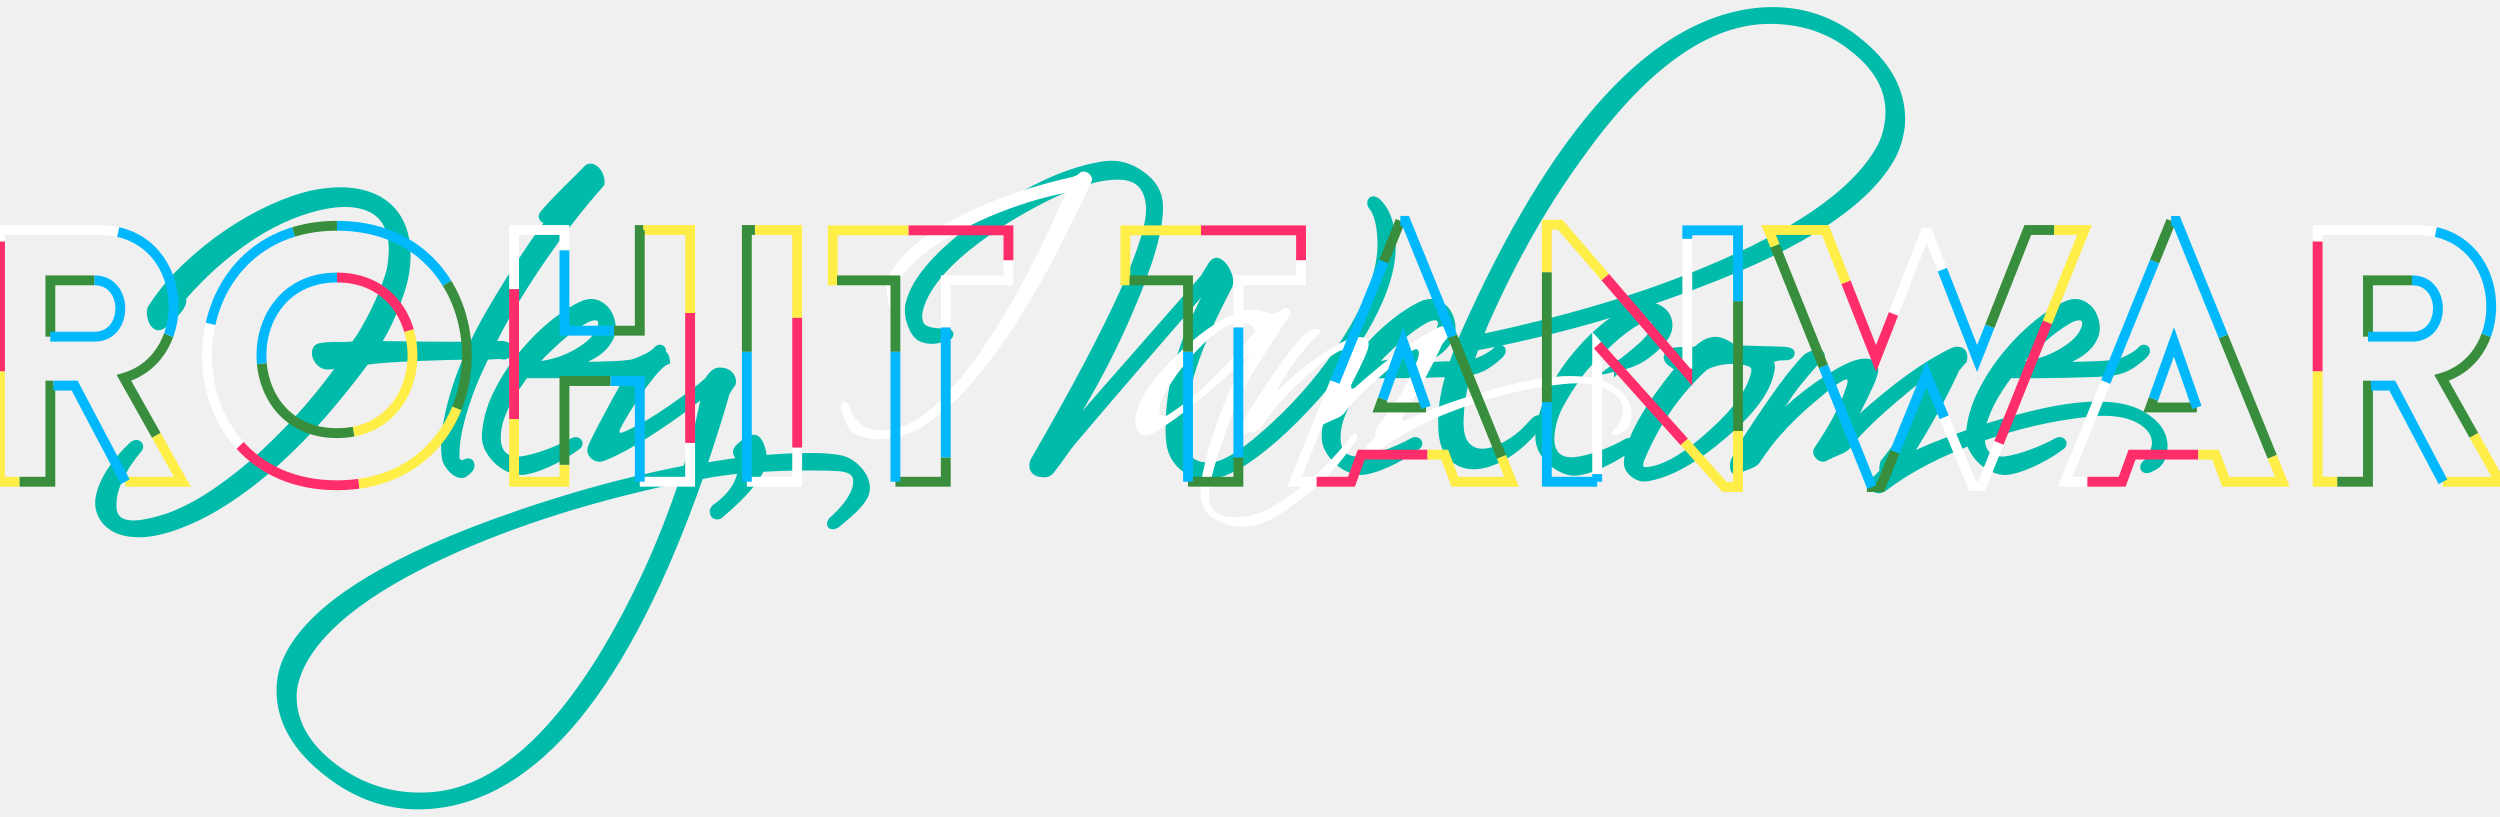
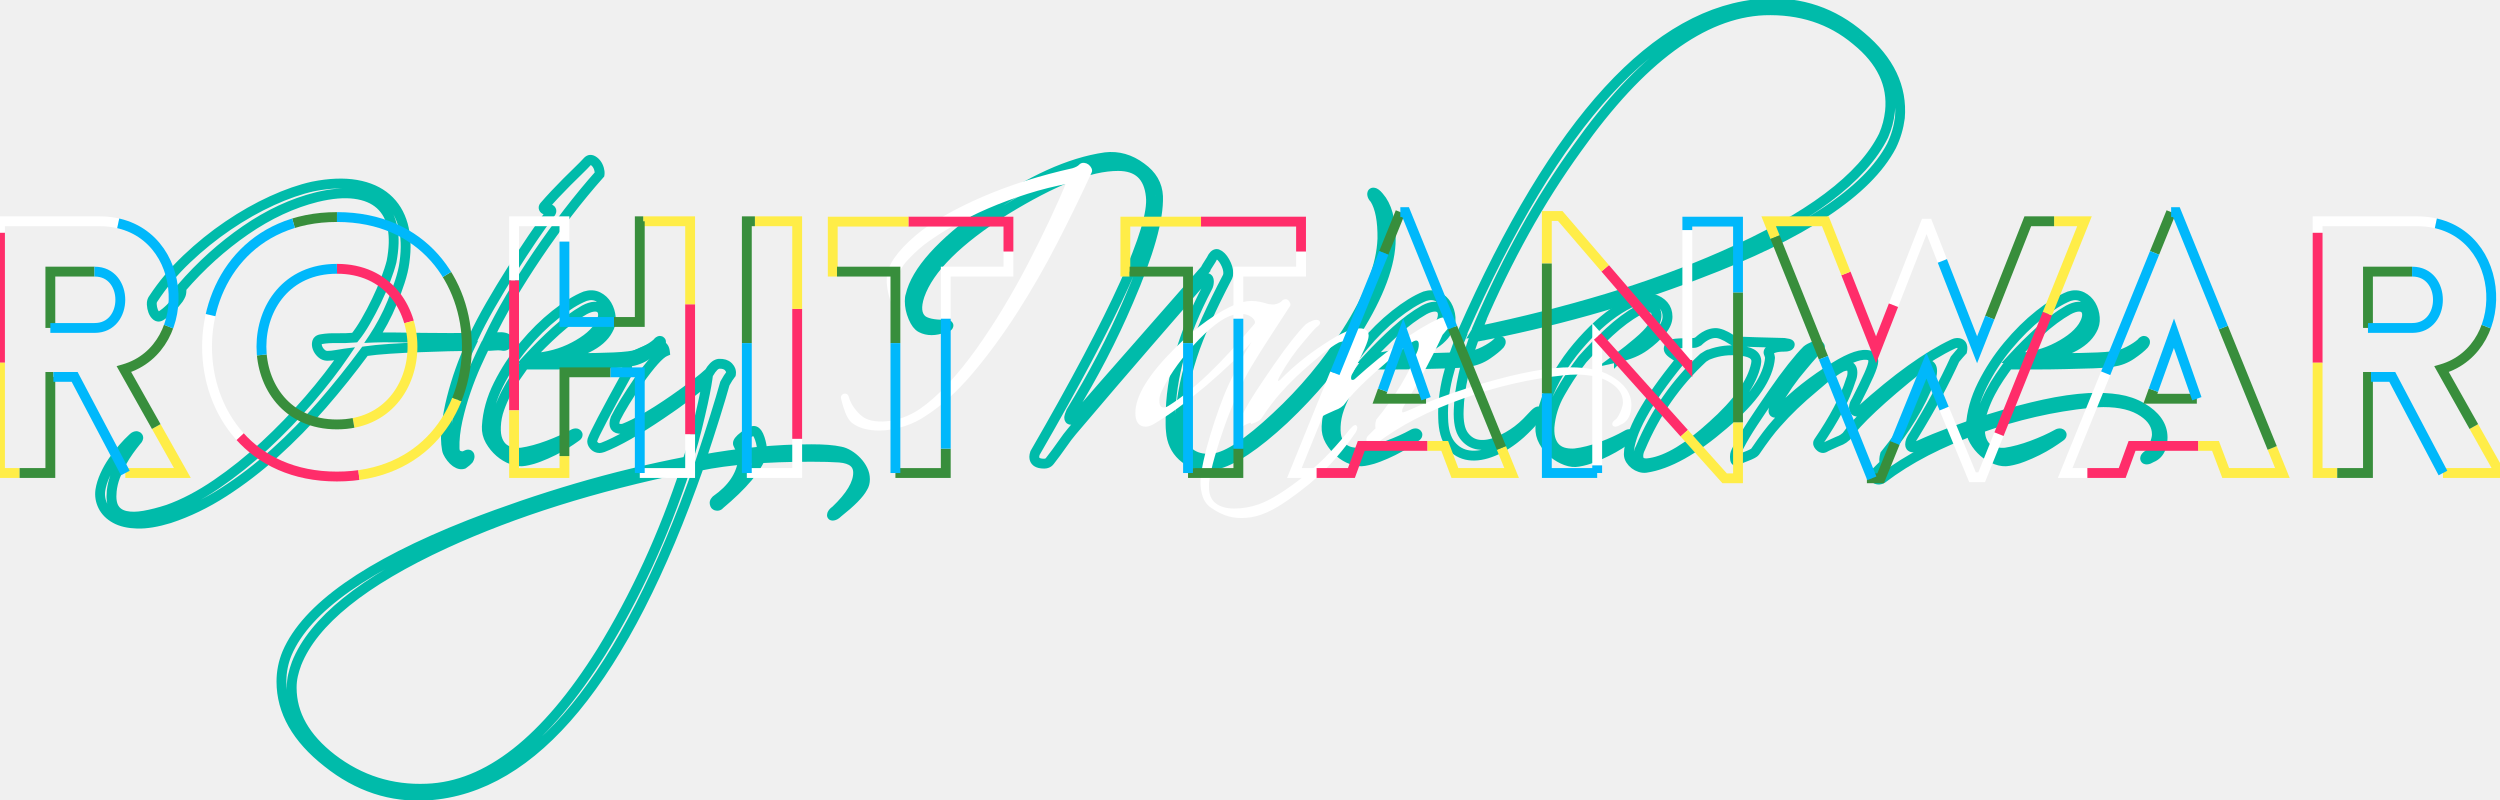
- <svg xmlns="http://www.w3.org/2000/svg" version="1.1" id="Layer_1" x="0px" y="0px" width="562.198px" height="183.607px" viewBox="16.729 179.366 762.198 243.607" enable-background="new 16.729 179.366 762.198 243.607" xml:space="preserve">
+ <svg xmlns="http://www.w3.org/2000/svg" version="1.1" id="Layer_1" x="0px" y="0px" width="100%" height="100%" viewBox="16.729 179.366 762.198 243.607" enable-background="new 16.729 179.366 762.198 243.607" xml:space="preserve">
  <style type="text/css">
     
    .logo {
    	z-index : 2;
        fill: none;
        stroke: #123cbf;
        stroke-dasharray : 1000;
        stroke-dashoffset : 1000;
    }
	.iamc
	{
		z-index : 3;
	    fill: #ffffff;
	    stroke: #ffffff;
	    stroke-dasharray : 500 2000;
	    stroke-dashoffset : 0;
	}
	  .welcome {
    	z-index : 5;
-     	fill: #00BBAA;
+     	fill: none;
        stroke: #00BBAA ;
        stroke-width: 3;
        stroke-miterlimit: 10;
        stroke-dasharray : 2000;
        stroke-dashoffset : 0;
    }
    section { margin:0; }
    #outline path
    {
    stroke : #010101;
    }
    #main path
    {
    stroke : #ffffff;
    }
.text-copy {
  fill: none;
  stroke: white;
  stroke-dasharray: 7% 28%;
  stroke-width: 3px;
  -webkit-animation: stroke-offset 7s 1.5s linear;
   animation: stroke-offset 7s 1.5s linear;
}
.text-copy:nth-child(1) {
  stroke: #ffffff;
  stroke-dashoffset: 7%;
}
.text-copy:nth-child(2) {
  stroke: #FF2D6A;
  stroke-dashoffset: 14%;
}
.text-copy:nth-child(3) {
  stroke: #FFED48;
  stroke-dashoffset: 21%;
}
.text-copy:nth-child(4) {
  stroke: #388E3C;
  stroke-dashoffset: 28%;
}
.text-copy:nth-child(5) {
  stroke: #00B8FB;
  stroke-dashoffset: 35%;
}

@-webkit-keyframes stroke-offset {
  50% {
    stroke-dashoffset: 35%;
    stroke-dasharray: 0 87.5%;
  }
}

@keyframes stroke-offset {
  25% {
    stroke-dashoffset: 35%;
    stroke-dasharray: 0 87.5%;
  }
}
  
    
    </style>
  <g id="wlcm">
    <path class="welcome" stroke="#000000" stroke-width="2" stroke-miterlimit="10" d="M189.921,244.157c-3.241,4.207-6.348,8.508-9.318,12.906   c-2.971,4.398-5.729,8.759-8.276,13.079c-2.546,4.323-4.708,8.374-6.481,12.154c0.848,0,1.696-0.038,2.546-0.116   c0.848-0.076,1.581-0.038,2.199,0.116c0.539,0.155,0.886,0.387,1.042,0.694c0.154,0.309,0.174,0.599,0.058,0.868   c-0.116,0.271-0.348,0.521-0.695,0.752c-0.347,0.231-0.792,0.271-1.331,0.116c-0.694-0.076-1.447-0.076-2.257,0   c-0.811,0.078-1.756,0.116-2.836,0.116c-0.694,1.389-1.583,3.281-2.662,5.671c-1.082,2.393-2.124,5.035-3.125,7.929   c-1.003,2.894-1.852,5.885-2.546,8.971c-0.694,3.087-1.003,5.979-0.926,8.681c0,1.082,0.423,1.794,1.273,2.143   c0.849,0.347,1.581,0.329,2.199-0.059c0.539-0.308,0.886-0.308,1.042,0c0.154,0.31,0.076,0.733-0.231,1.272   c-0.31,0.388-0.85,0.849-1.621,1.39c-0.463,0.153-0.966,0.115-1.505-0.116c-0.541-0.23-1.042-0.577-1.504-1.042   c-0.463-0.463-0.888-1.002-1.273-1.619c-0.387-0.616-0.619-1.157-0.694-1.62c-0.387-2.084-0.425-4.494-0.116-7.234   c0.308-2.738,0.828-5.556,1.563-8.45c0.732-2.894,1.601-5.748,2.604-8.565c1.002-2.816,2.005-5.266,3.009-7.35   c-1.698,0-3.936,0.04-6.713,0.116c-2.778,0.078-5.691,0.173-8.739,0.289c-3.049,0.116-6.059,0.271-9.028,0.463   c-2.972,0.193-5.498,0.445-7.582,0.752c-4.091,5.556-8.432,10.978-13.021,16.263c-4.592,5.287-9.396,10.186-14.411,14.7   c-5.017,4.516-10.226,8.508-15.626,11.98c-5.402,3.472-10.92,6.134-16.552,7.985c-3.782,1.157-7.042,1.696-9.781,1.62   c-2.74-0.077-4.977-0.599-6.713-1.563c-1.736-0.966-2.991-2.219-3.762-3.762c-0.772-1.546-1.042-3.165-0.81-4.861   c0.231-1.467,0.694-2.972,1.389-4.516c0.695-1.544,1.523-3.009,2.489-4.397c0.964-1.389,1.968-2.68,3.009-3.877   c1.042-1.195,2.026-2.218,2.952-3.067c0.617-0.617,1.118-0.79,1.505-0.521c0.385,0.271,0.27,0.714-0.347,1.331   c-0.695,0.85-1.447,1.834-2.257,2.951c-0.81,1.118-1.583,2.354-2.315,3.703c-0.734,1.35-1.371,2.759-1.91,4.226   c-0.541,1.465-0.888,2.932-1.042,4.397c-0.231,2.314,0.018,4.069,0.752,5.268c0.732,1.195,1.89,1.968,3.473,2.313   c1.581,0.349,3.472,0.328,5.671-0.058c2.199-0.387,4.61-1.004,7.234-1.852c4.784-1.698,9.723-4.283,14.815-7.756   c5.093-3.473,10.012-7.407,14.758-11.807s9.22-9.028,13.427-13.89c4.205-4.861,7.851-9.567,10.938-14.121   c-0.618,0.078-1.447,0.213-2.488,0.405c-1.042,0.194-1.988,0.29-2.836,0.29c-0.694,0-1.313-0.25-1.852-0.752   c-0.541-0.501-0.926-1.06-1.157-1.678c-0.231-0.617-0.271-1.195-0.116-1.736c0.153-0.539,0.617-0.848,1.389-0.926   c1.312-0.231,2.854-0.328,4.63-0.29c1.774,0.04,3.588-0.018,5.44-0.173c1.08-1.312,2.199-2.97,3.356-4.978   c1.158-2.005,2.257-4.089,3.299-6.25c1.042-2.16,1.968-4.301,2.778-6.424c0.811-2.121,1.407-3.953,1.794-5.498   c0.77-4.011,0.868-7.483,0.289-10.417c-0.579-2.932-1.834-5.267-3.762-7.003c-1.93-1.736-4.514-2.816-7.755-3.241   c-3.241-0.423-7.101-0.096-11.575,0.984c-7.408,1.852-14.662,5.229-21.761,10.128c-7.101,4.901-13.582,10.746-19.445,17.536   c0,1.004-0.078,1.698-0.232,2.083c-0.155,0.387-0.387,0.81-0.694,1.273c-0.619,0.85-1.429,1.776-2.431,2.778   c-1.004,1.003-2.007,1.814-3.009,2.431c-0.463,0.309-0.908,0.289-1.331-0.058c-0.425-0.347-0.752-0.828-0.984-1.447   c-0.231-0.617-0.367-1.292-0.405-2.025c-0.04-0.732,0.134-1.331,0.521-1.794c2.778-4.243,6.153-8.256,10.128-12.038   c3.973-3.78,8.178-7.176,12.616-10.186c4.437-3.01,8.893-5.536,13.369-7.582c4.474-2.044,8.641-3.491,12.5-4.341   c5.015-1.002,9.414-1.175,13.195-0.521c3.78,0.656,6.867,2.025,9.26,4.109c2.391,2.083,4.051,4.786,4.977,8.103   c0.926,3.318,1.08,7.138,0.463,11.459c-0.231,1.776-0.694,3.724-1.389,5.845c-0.695,2.123-1.467,4.225-2.315,6.308   c-0.85,2.083-1.776,4.051-2.778,5.903c-1.003,1.852-1.967,3.473-2.894,4.862c1.696-0.076,3.877-0.096,6.54-0.058   c2.662,0.04,5.458,0.078,8.392,0.116c2.932,0.04,5.787,0.058,8.565,0.058c2.778,0,5.093-0.038,6.945-0.116   c1.389-3.01,3.105-6.289,5.151-9.839c2.044-3.548,4.167-7.061,6.366-10.533c2.199-3.473,4.34-6.751,6.424-9.839   c2.083-3.085,3.896-5.632,5.44-7.639c0.385-0.463,0.463-0.828,0.231-1.1c-0.231-0.27-0.657-0.29-1.273-0.058   c-0.387,0.078-0.676-0.019-0.868-0.29c-0.193-0.27-0.135-0.559,0.174-0.868c0.926-1.08,1.986-2.257,3.183-3.53   c1.195-1.273,2.411-2.526,3.646-3.762c1.233-1.233,2.411-2.391,3.53-3.473c1.118-1.08,2.063-2.043,2.836-2.894   c0.385-0.385,0.81-0.481,1.273-0.29c0.463,0.194,0.886,0.521,1.273,0.984c0.385,0.463,0.674,1.024,0.868,1.679   c0.191,0.656,0.25,1.215,0.173,1.678C196.363,236.075,193.162,239.952,189.921,244.157z" />
    <path class="welcome" stroke="#000000" stroke-width="2" stroke-miterlimit="10" d="M214.17,287.446c-1.736,1.197-3.686,1.95-5.845,2.257   c-1.313,0.231-3.261,0.387-5.845,0.463c-2.586,0.078-5.422,0.156-8.507,0.231c-3.087,0.078-6.174,0.116-9.26,0.116   c-3.087,0-5.788,0-8.103,0c-0.85,1.158-1.756,2.451-2.72,3.877c-0.966,1.429-1.872,2.952-2.72,4.572   c-0.85,1.621-1.583,3.299-2.199,5.035c-0.619,1.736-0.966,3.53-1.042,5.383c-0.078,1.698,0.096,3.087,0.521,4.167   c0.423,1.081,1.002,1.909,1.736,2.488c0.732,0.579,1.581,0.966,2.546,1.157c0.964,0.192,1.948,0.252,2.952,0.174   c2.546-0.386,5.267-1.118,8.16-2.199c2.894-1.08,5.382-2.199,7.466-3.356c0.617-0.386,1.08-0.442,1.389-0.174   c0.308,0.271,0.154,0.6-0.463,0.983c-0.85,0.619-1.852,1.294-3.009,2.026c-1.158,0.732-2.431,1.445-3.82,2.141   c-1.389,0.694-2.835,1.331-4.34,1.91s-2.952,0.982-4.34,1.215c-1.158,0.231-2.431,0.098-3.82-0.404   c-1.389-0.501-2.662-1.254-3.82-2.258c-1.157-1.002-2.123-2.179-2.894-3.53c-0.772-1.349-1.12-2.796-1.042-4.34   c0.232-4.243,1.407-8.488,3.53-12.732c2.122-4.243,4.706-8.198,7.755-11.864c3.047-3.664,6.25-6.829,9.607-9.491   s6.384-4.532,9.086-5.614c1.465-0.463,2.778-0.405,3.935,0.174c1.158,0.579,2.063,1.429,2.72,2.546   c0.655,1.119,1.042,2.373,1.157,3.762c0.116,1.389-0.173,2.662-0.868,3.82c-1.158,2.161-3.241,3.975-6.25,5.44   c-3.009,1.467-6.444,2.508-10.302,3.125c2.083,0,4.205,0,6.366,0c2.237,0,4.359-0.018,6.366-0.058   c2.006-0.038,3.877-0.096,5.614-0.174c1.736-0.076,3.221-0.191,4.456-0.347c1.621-0.154,3.259-0.655,4.919-1.505   c1.658-0.848,2.952-1.696,3.877-2.546c0.385-0.539,0.712-0.732,0.984-0.579c0.27,0.156,0.211,0.503-0.174,1.042   C217.16,285.229,215.907,286.251,214.17,287.446z M200.57,275.698c0.076-0.926-0.116-1.639-0.579-2.142   c-0.463-0.501-1.14-0.732-2.026-0.694c-0.888,0.04-1.91,0.367-3.067,0.984c-2.855,1.621-5.749,3.762-8.681,6.424   c-2.934,2.662-5.711,5.422-8.334,8.276c2.006,0,4.089-0.231,6.25-0.694c2.159-0.463,4.205-1.138,6.134-2.025   c1.928-0.886,3.684-1.91,5.267-3.067c1.581-1.158,2.836-2.431,3.762-3.82C200.067,277.706,200.493,276.624,200.57,275.698z" />
    <path class="welcome" stroke="#000000" stroke-width="2" stroke-miterlimit="10" d="M230.203,305.908c0.617-2.623,1.1-4.822,1.447-6.598   c0.347-1.774,0.597-3.201,0.752-4.283c-3.782,3.319-8.489,6.869-14.121,10.649c-7.408,5.018-13.311,8.373-17.709,10.07   c-0.463,0.155-0.81,0.23-1.042,0.23c-0.695,0-1.273-0.27-1.736-0.811c-0.463-0.539-0.619-1.08-0.463-1.62   c0.463-1.543,3.973-8.256,10.533-20.141c0.154-0.307,0.174-0.964,0.058-1.967c-0.116-1.002-0.058-1.736,0.174-2.199   c0.307-0.539,1.774-1.389,4.398-2.547c2.778-1.233,4.475-1.89,5.093-1.967c1.08-0.076,1.696,0.541,1.852,1.852   c-1.62,0.695-4.322,3.704-8.102,9.028c-3.165,4.63-5.48,8.412-6.945,11.343c-0.231,0.619-0.347,1.12-0.347,1.504   c0,0.771,0.307,1.272,0.926,1.505c0.771,0.23,1.465,0.23,2.083,0c1.774-0.694,3.916-1.754,6.424-3.183   c2.507-1.427,5.382-3.259,8.624-5.499c2.546-1.774,4.726-3.357,6.54-4.746c1.812-1.389,3.259-2.584,4.34-3.588   c0.385-0.694,0.829-1.291,1.331-1.794c0.501-0.501,1.022-0.791,1.563-0.868c1.311-0.076,2.295,0.231,2.951,0.926   c0.655,0.695,0.906,1.429,0.752,2.199c-0.309,0.387-0.599,0.792-0.868,1.215c-0.271,0.425-0.599,0.984-0.984,1.679   c-1.544,5.556-3.975,13.312-7.292,23.265c11.729-2.158,22.956-3.24,33.683-3.24c3.78,0,6.713,0.23,8.797,0.693   c0.848,0.156,1.716,0.503,2.604,1.042c0.886,0.541,1.697,1.197,2.431,1.969c0.733,0.771,1.332,1.619,1.794,2.547   c0.463,0.926,0.694,1.89,0.694,2.894c0,1.002-0.231,1.853-0.694,2.546c-1.004,1.928-3.512,4.476-7.524,7.641   c-0.618,0.615-1.157,0.926-1.62,0.926c-0.156,0-0.231-0.04-0.231-0.115c0-0.464,0.385-0.966,1.157-1.505   c4.552-4.322,6.829-8.144,6.829-11.459c0-2.778-1.892-4.321-5.671-4.63c-1.082-0.076-2.335-0.134-3.762-0.174   c-1.429-0.038-3.029-0.059-4.804-0.059c-13.967,0-25.389,0.926-34.261,2.777c-22.764,64.895-50.35,98.386-82.759,100.469   c-11.112,0.694-21.297-2.662-30.557-10.069c-9.336-7.331-14.006-15.551-14.006-24.653c0-3.01,0.579-5.903,1.736-8.683   c5.943-13.813,24.462-26.854,55.559-39.122c10.727-4.167,21.587-7.87,32.583-11.111c10.996-3.24,22.281-5.98,33.856-8.218   C227.501,316.635,228.814,311.927,230.203,305.908z M106.064,385.253c-0.269,1.195-0.405,2.449-0.405,3.762   c0,8.104,4.091,15.316,12.269,21.646c8.565,6.558,18.212,9.606,28.937,9.145c18.52-0.693,36.269-14.624,53.244-41.785   c5.169-8.41,9.896-17.266,14.179-26.563c4.283-9.3,8.12-19.118,11.517-29.458c-27.779,5.71-52.202,13.387-73.268,23.033   c-25.155,11.575-40.28,23.767-45.373,36.576C106.701,382.84,106.335,384.056,106.064,385.253z" />
    <path class="welcome" stroke="#000000" stroke-width="2" stroke-miterlimit="10" d="M235.411,333.571c-0.541,0-0.811-0.31-0.811-0.927   c0-0.23,0.154-0.503,0.463-0.81c4.861-3.396,7.6-7.448,8.218-12.154c0.076-0.615-0.02-1.311-0.289-2.083   c-0.271-0.771-0.677-1.695-1.215-2.777c-0.31-0.539,0.307-1.39,1.852-2.546c1.543-1.157,2.584-1.658,3.125-1.506   c0.617,0.155,1.157,0.927,1.62,2.314c0.463,1.39,0.695,2.702,0.695,3.936c0,0.464-0.04,0.772-0.116,0.928   c-1.389,4.166-5.672,9.26-12.848,15.277C235.95,333.456,235.718,333.571,235.411,333.571z" />
    <path class="welcome" stroke="#000000" stroke-width="2" stroke-miterlimit="10" d="M335.068,320.724c-2.008,0-3.01-0.693-3.01-2.083   c0-0.308,0.076-0.693,0.231-1.157c24.615-42.595,36.383-68.676,35.303-78.246c-0.619-6.173-3.936-9.26-9.954-9.26   c-4.398,0-9.434,1.139-15.105,3.415c-5.671,2.277-12.095,5.614-19.271,10.012c-14.584,9.184-23.305,17.865-26.159,26.043   c-1.157,3.472-0.926,5.943,0.694,7.408c1.233,1.004,3.511,1.505,6.829,1.505c0.849,0,1.273,0.078,1.273,0.231   c0,0.309-0.463,0.541-1.389,0.694c-2.702,1.004-5.017,1.004-6.945,0c-0.926-0.463-1.736-1.522-2.431-3.183   c-0.694-1.658-1.042-3.299-1.042-4.919c0-0.771,0.076-1.349,0.231-1.736c1.696-7.408,9.336-15.934,22.918-25.58   c13.502-9.491,25.656-15.007,36.46-16.552c3.936-0.463,7.6,0.579,10.996,3.125c3.241,2.315,4.937,5.249,5.093,8.797   c0.231,6.869-2.778,17.518-9.028,31.946c-2.471,5.787-5.151,11.459-8.044,17.015c-2.894,5.556-6.039,11.112-9.434,16.667   c-0.387,0.926-0.579,1.505-0.579,1.735c0,0.618,0.231,0.851,0.694,0.694c0.463-0.076,1.042-0.463,1.736-1.157   c5.015-5.788,10.783-12.385,17.304-19.793c6.52-7.408,13.792-15.702,21.818-24.886c0-0.153,0.579-1.118,1.736-2.894   c0.617-1.311,1.233-1.89,1.852-1.736c0.848,0.31,1.62,1.082,2.315,2.315c0.694,1.235,1.042,2.393,1.042,3.473   c0,0.463-0.078,0.85-0.231,1.157c-2.47,4.708-4.612,9.086-6.424,13.138c-1.814,4.051-3.261,7.737-4.341,11.054   c-2.47,7.563-3.744,15.163-3.819,22.802c-0.078,2.472,0.694,4.496,2.315,6.077c1.62,1.582,3.704,2.372,6.25,2.372   c0.308,0,0.617,0,0.926,0c0.308,0,0.617-0.038,0.926-0.115c4.243-0.538,10.572-4.745,18.982-12.616   c8.41-7.793,15.586-16.396,21.528-25.813c3.55-5.556,6.212-10.687,7.986-15.395c1.775-4.706,2.738-9.066,2.896-13.08   c0.075-5.479-0.695-9.529-2.314-12.153c-0.541-0.539-0.811-1.042-0.811-1.505c0-0.307,0.114-0.463,0.348-0.463   c0.463,0,1.041,0.425,1.736,1.273c2.391,2.702,3.588,6.984,3.588,12.848c0,7.64-3.474,17.015-10.418,28.127   c-3.011,4.939-6.349,9.607-10.013,14.005c-3.666,4.398-7.696,8.681-12.096,12.848c-8.721,8.103-15.704,12.731-20.951,13.891   c-0.463,0.075-0.908,0.134-1.331,0.174c-0.425,0.037-0.83,0.058-1.215,0.058c-2.933,0-5.44-0.966-7.523-2.894   c-2.083-1.93-3.241-4.438-3.472-7.523c-0.078-0.694-0.116-1.35-0.116-1.968c0-0.695,0-1.466,0-2.315   c0-12.114,3.742-25.309,11.227-39.584c0.308-0.539,0.463-1.158,0.463-1.852s-0.231-1.042-0.695-1.042   c-0.463,0-0.966,0.271-1.504,0.81c-4.554,5.249-10.11,11.652-16.668,19.214c-6.56,7.563-14.161,16.437-22.802,26.622   c-0.926,1.081-1.949,2.432-3.067,4.052c-1.12,1.621-2.373,3.318-3.762,5.093C336.417,320.452,335.839,320.724,335.068,320.724z" />
    <path class="welcome" stroke="#000000" stroke-width="2" stroke-miterlimit="10" d="M470.201,287.446c-1.736,1.197-3.687,1.95-5.845,2.257   c-1.313,0.231-3.262,0.387-5.847,0.463c-2.586,0.078-5.422,0.156-8.507,0.231c-3.088,0.078-6.175,0.116-9.261,0.116   c-3.087,0-5.787,0-8.103,0c-0.851,1.158-1.757,2.451-2.721,3.877c-0.966,1.429-1.871,2.952-2.72,4.572   c-0.851,1.621-1.582,3.299-2.199,5.035c-0.618,1.736-0.966,3.53-1.042,5.383c-0.077,1.698,0.096,3.087,0.521,4.167   c0.424,1.081,1.003,1.909,1.736,2.488c0.732,0.579,1.58,0.966,2.546,1.157c0.964,0.192,1.948,0.252,2.952,0.174   c2.546-0.386,5.266-1.118,8.16-2.199c2.894-1.08,5.382-2.199,7.465-3.356c0.617-0.386,1.08-0.442,1.39-0.174   c0.309,0.271,0.153,0.6-0.463,0.983c-0.851,0.619-1.853,1.294-3.01,2.026s-2.431,1.445-3.819,2.141   c-1.39,0.694-2.836,1.331-4.341,1.91s-2.951,0.982-4.341,1.215c-1.157,0.231-2.431,0.098-3.819-0.404   c-1.389-0.501-2.661-1.254-3.818-2.258c-1.158-1.002-2.124-2.179-2.896-3.53c-0.771-1.349-1.119-2.796-1.041-4.34   c0.231-4.243,1.407-8.488,3.53-12.732c2.121-4.243,4.706-8.198,7.755-11.864c3.047-3.664,6.25-6.829,9.607-9.491   c3.355-2.662,6.384-4.532,9.086-5.614c1.465-0.463,2.776-0.405,3.936,0.174c1.157,0.579,2.063,1.429,2.721,2.546   c0.653,1.119,1.042,2.373,1.156,3.762c0.116,1.389-0.174,2.662-0.868,3.82c-1.156,2.161-3.239,3.975-6.25,5.44   c-3.01,1.467-6.443,2.508-10.302,3.125c2.084,0,4.205,0,6.366,0c2.237,0,4.358-0.018,6.366-0.058   c2.006-0.038,3.878-0.096,5.613-0.174c1.735-0.076,3.222-0.191,4.456-0.347c1.62-0.154,3.26-0.655,4.92-1.505   c1.657-0.848,2.95-1.696,3.878-2.546c0.385-0.539,0.712-0.732,0.982-0.579c0.271,0.156,0.212,0.503-0.174,1.042   C473.19,285.229,471.938,286.251,470.201,287.446z M456.601,275.698c0.076-0.926-0.114-1.639-0.577-2.142   c-0.464-0.501-1.141-0.732-2.025-0.694c-0.889,0.04-1.91,0.367-3.067,0.984c-2.855,1.621-5.75,3.762-8.682,6.424   c-2.934,2.662-5.711,5.422-8.333,8.276c2.005,0,4.089-0.231,6.25-0.694c2.159-0.463,4.205-1.138,6.135-2.025   c1.929-0.886,3.685-1.91,5.268-3.067c1.58-1.158,2.835-2.431,3.762-3.82C456.099,277.706,456.523,276.624,456.601,275.698z" />
    <path class="welcome" stroke="#000000" stroke-width="2" stroke-miterlimit="10" d="M458.106,294.275c1.079-4.358,2.584-8.777,4.514-13.253v-0.347   c28.55-64.741,59.186-98.154,91.904-100.237c11.265-0.617,21.142,2.74,29.631,10.07c8.642,7.254,12.575,15.51,11.807,24.77   c-0.388,3.01-1.235,5.865-2.547,8.565c-7.332,13.967-27.047,27.009-59.146,39.123c-11.035,4.245-22.206,7.949-33.509,11.112   c-11.306,3.165-22.822,5.865-34.551,8.102c-1.313,3.628-2.413,7.428-3.299,11.401c-0.89,3.975-1.371,7.543-1.447,10.707   c-0.155,3.628,0.365,6.25,1.563,7.871c1.194,1.621,2.699,2.547,4.515,2.778c1.812,0.23,3.779-0.097,5.903-0.984   c2.121-0.886,4.107-2.025,5.961-3.414c1.002-0.771,1.909-1.563,2.72-2.373s1.639-1.678,2.488-2.604   c0.617-0.617,1.06-0.868,1.331-0.752c0.27,0.116,0.096,0.599-0.521,1.447c-0.618,0.772-1.409,1.661-2.373,2.663   c-0.966,1.003-1.872,1.893-2.72,2.662c-2.702,2.393-5.44,4.167-8.218,5.324c-2.778,1.157-5.287,1.582-7.524,1.272   c-2.238-0.308-4.091-1.369-5.556-3.184c-1.467-1.813-2.239-4.532-2.314-8.16C456.563,302.823,457.024,298.636,458.106,294.275z    M592.258,217.072c0.309-1.196,0.539-2.449,0.694-3.762c0.848-8.178-2.586-15.394-10.302-21.645   c-7.718-6.482-17.094-9.529-28.126-9.144c-18.677,0.85-37.618,14.815-56.832,41.9c-5.865,8.103-11.269,16.61-16.205,25.522   c-4.939,8.913-9.531,18.308-13.773,28.185h0.115c-0.155,0.387-0.311,0.772-0.463,1.157c-0.155,0.387-0.349,0.772-0.579,1.158   c14.121-2.932,27.433-6.289,39.934-10.07c12.5-3.78,24.268-8.102,35.303-12.963c26.234-11.497,42.556-23.729,48.962-36.692   C591.523,219.485,591.948,218.27,592.258,217.072z" />
    <path class="welcome" stroke="#000000" stroke-width="2" stroke-miterlimit="10" d="M518.178,284.9c-2.084,1.505-4.67,2.604-7.755,3.299   c1.773-1.311,3.664-2.816,5.671-4.514c2.006-1.696,3.474-3.201,4.398-4.514c0.771-1.233,1.195-2.315,1.272-3.241   c0.076-0.926-0.114-1.639-0.579-2.142c-0.463-0.501-1.139-0.732-2.024-0.694c-0.888,0.04-1.909,0.367-3.067,0.984   c-2.854,1.621-5.729,3.762-8.623,6.424c-2.894,2.662-5.652,5.46-8.274,8.392l-1.391,1.852c-1.774,2.393-3.588,5.208-5.438,8.45   c-1.854,3.241-2.935,6.713-3.241,10.417c-0.078,1.697,0.096,3.087,0.521,4.167c0.424,1.081,1.002,1.909,1.735,2.487   c0.732,0.579,1.581,0.967,2.547,1.157c0.964,0.193,1.947,0.252,2.951,0.174c2.547-0.308,5.268-1.002,8.16-2.083   c2.894-1.08,5.42-2.236,7.582-3.473c0.616-0.386,1.06-0.443,1.331-0.174c0.27,0.271,0.096,0.599-0.521,0.982   c-0.85,0.619-1.852,1.295-3.009,2.026c-1.158,0.734-2.431,1.446-3.82,2.141c-1.389,0.694-2.816,1.331-4.281,1.91   c-1.468,0.579-2.935,0.983-4.398,1.216c-1.157,0.231-2.413,0.097-3.762-0.404c-1.353-0.501-2.624-1.233-3.82-2.199   c-1.197-0.964-2.181-2.142-2.951-3.53c-0.771-1.39-1.119-2.854-1.042-4.397c0.154-2.778,0.753-5.594,1.794-8.45   c1.042-2.854,2.373-5.632,3.994-8.334c1.62-2.7,3.452-5.267,5.498-7.697c2.043-2.431,4.146-4.63,6.309-6.598   c2.158-1.967,4.319-3.626,6.481-4.977c2.159-1.349,4.166-2.333,6.02-2.952c1.465-0.463,2.874-0.501,4.225-0.116   c1.35,0.387,2.431,1.042,3.241,1.968c0.81,0.926,1.215,2.083,1.215,3.473c0,1.389-0.618,2.817-1.852,4.283   C521.957,281.833,520.261,283.396,518.178,284.9z M510.307,288.199v-0.116c0.076,0,0.116-0.038,0.116-0.116   C510.423,288.045,510.383,288.123,510.307,288.199z" />
    <path class="welcome" stroke="#000000" stroke-width="2" stroke-miterlimit="10" d="M516.791,321.823c-0.619-0.193-1.178-0.482-1.679-0.868   c-0.503-0.387-0.927-0.85-1.273-1.389s-0.521-1.118-0.521-1.736c0.152-6.404,5.323-15.857,15.51-28.358   c0.308-0.539,0.23-0.886-0.231-1.042c-0.693-0.385-1.389-0.828-2.083-1.331c-0.693-0.501-1.042-0.984-1.042-1.447   c0-0.231,0.116-0.539,0.349-0.926c0.23-0.385,1.232-0.617,3.009-0.695c2.854-0.076,4.321-0.116,4.397-0.116   c0.309,0,0.732-0.154,1.273-0.463c1.696-1.621,3.395-2.469,5.093-2.546c1.233-0.076,2.97,0.619,5.209,2.083   c0.153,0.078,0.289,0.155,0.405,0.231c0.115,0.078,0.249,0.155,0.405,0.231c1.772,0.078,3.915,0.156,6.424,0.231   c2.506,0.078,5.382,0.156,8.623,0.231c1.157,0.156,1.736,0.31,1.736,0.463c0,0.463-0.579,0.695-1.736,0.695   c-2.394,0-3.937,0.463-4.63,1.389c-0.155,0.231-0.155,0.463,0,0.695c0.076,0.231,0.152,0.463,0.23,0.694   c0.076,0.231,0.115,0.425,0.115,0.579c-0.23,2.934-1.486,6.077-3.762,9.434c-2.276,3.356-5.729,7.002-10.359,10.938   c-9.028,7.795-16.938,12.191-23.728,13.195C517.986,322.073,517.407,322.015,516.791,321.823z M516.212,318.409   c0,1.852,1.233,2.546,3.704,2.083c5.246-0.849,11.535-4.63,18.867-11.343c7.715-6.868,12.152-13.118,13.311-18.751   c0.539-2.315-0.926-3.664-4.397-4.051c-1.853-0.231-3.589-0.25-5.209-0.058c-1.62,0.193-3.125,0.561-4.515,1.1   c-0.154-0.076-0.811,0.271-1.968,1.042c-8.258,7.64-14.624,16.784-19.099,27.432C516.443,316.713,516.212,317.561,516.212,318.409z   " />
    <path class="welcome" stroke="#000000" stroke-width="2" stroke-miterlimit="10" d="M545.727,319.45c-0.076-0.616-0.076-1.117,0-1.504   c0.076-0.539,0.501-1.429,1.273-2.663c1.08-2.083,2.469-4.416,4.167-7.002c1.696-2.585,3.664-5.499,5.903-8.739   c2.236-3.241,4.242-5.979,6.019-8.218c1.774-2.237,3.279-3.973,4.514-5.208c0.465-0.385,1.118-0.752,1.969-1.1   c0.849-0.347,1.465-0.405,1.853-0.173c0.309,0.231,0.153,0.579-0.463,1.042c-0.541,0.309-2.123,2.045-4.746,5.208   c-3.009,3.473-5.672,7.292-7.986,11.459c-1.004,1.776-1.081,2.663-0.23,2.663c0.385,0,0.811-0.232,1.273-0.695   c4.63-4.784,10.262-9.22,16.897-13.311c4.861-3.009,8.372-4.167,10.533-3.472c0.771,0.231,1.157,0.81,1.157,1.736   c0,0.772-0.444,2.161-1.331,4.167c-0.889,2.008-2.182,4.67-3.877,7.987c-0.464,0.694-0.694,1.351-0.694,1.968   c0,0.85,0.347,1.273,1.041,1.273c0.463,0,0.849-0.153,1.158-0.463c5.399-4.861,10.435-8.97,15.104-12.327   c4.668-3.356,8.972-5.961,12.906-7.813c0.463-0.231,0.886-0.347,1.272-0.347c1.312,0,1.813,0.811,1.505,2.431   c-0.31,0.31-0.638,0.677-0.983,1.1c-0.348,0.425-0.753,0.908-1.216,1.447c-1.544,3.396-3.338,7.003-5.382,10.823   c-2.046,3.819-4.418,7.93-7.118,12.327c-0.772,1.081-1.158,2.007-1.158,2.777c0,0.619,0.271,0.927,0.812,0.927   c0.308,0,0.616-0.076,0.926-0.231c0.308-0.153,0.693-0.308,1.157-0.464c5.71-2.622,12.849-5.283,21.414-7.985   c6.019-1.853,11.517-3.317,16.493-4.398c4.978-1.08,9.51-1.736,13.601-1.967c3.316-0.154,6.326-0.018,9.027,0.405   c2.7,0.425,5.094,1.255,7.178,2.489c4.242,2.47,6.365,5.518,6.365,9.144c0,1.081-0.155,2.083-0.463,3.01   c-0.541,1.544-1.505,2.586-2.895,3.125c-0.618,0.387-1.119,0.578-1.504,0.578c-0.311,0-0.464-0.115-0.464-0.347   c0-0.309,0.29-0.655,0.867-1.042c0.579-0.386,1.217-1.39,1.91-3.011c0.539-1.311,0.812-2.391,0.812-3.239   c0-2.7-1.391-4.979-4.167-6.83c-2.935-2.005-6.984-3.009-12.153-3.009c-0.619,0-1.273,0.02-1.968,0.058   c-0.694,0.04-1.391,0.098-2.084,0.173c-11.343,1.158-22.61,3.744-33.798,7.755c-11.808,4.167-21.646,9.26-29.517,15.279   c-0.387,0.23-0.733,0.347-1.042,0.347c-0.926,0-1.389-0.425-1.389-1.272c0-0.31,0.116-0.578,0.348-0.811l2.777-2.777   c-0.231-0.771-0.193-1.696,0.116-2.777c6.326-7.794,10.84-15.239,13.542-22.34c0.539-1.08,0.811-2.121,0.811-3.125   c0-1.311-0.541-1.968-1.621-1.968c-0.617,0-1.389,0.347-2.313,1.042c-11.575,9.26-18.982,16.204-22.225,20.834   c-0.154,0.155-0.443,0.388-0.867,0.693c-0.426,0.311-1.063,0.619-1.909,0.927c-1.004,0.464-1.814,0.83-2.433,1.101   c-0.617,0.271-1.118,0.521-1.504,0.752c-0.463,0.23-0.945,0.078-1.446-0.463c-0.504-0.539-0.6-1.002-0.289-1.39   c2.313-3.395,4.301-6.655,5.961-9.781c1.657-3.125,2.95-6.153,3.877-9.086c0.308-0.694,0.464-1.427,0.464-2.199   c0-1.389-0.579-2.083-1.736-2.083c-0.31,0-0.811,0.116-1.505,0.347c-0.771,0.387-1.854,1.062-3.241,2.026   c-1.389,0.966-3.087,2.335-5.093,4.109c-4.477,3.704-8.334,7.408-11.575,11.111c-0.85,0.927-1.813,2.104-2.894,3.53   c-1.081,1.43-2.276,3.106-3.588,5.035c-0.231,0.388-1.157,0.889-2.778,1.505c-0.851,0.31-1.504,0.579-1.967,0.811   c-0.464,0.231-0.772,0.425-0.928,0.578C545.958,319.991,545.803,319.838,545.727,319.45z" />
    <path class="welcome" stroke="#000000" stroke-width="2" stroke-miterlimit="10" d="M666.625,287.446c-1.736,1.197-3.686,1.95-5.845,2.257   c-1.313,0.231-3.261,0.387-5.847,0.463c-2.586,0.078-5.422,0.156-8.507,0.231c-3.088,0.078-6.175,0.116-9.261,0.116   c-3.087,0-5.787,0-8.102,0c-0.852,1.158-1.758,2.451-2.722,3.877c-0.966,1.429-1.871,2.952-2.72,4.572   c-0.85,1.621-1.582,3.299-2.199,5.035c-0.618,1.736-0.966,3.53-1.042,5.383c-0.077,1.698,0.097,3.087,0.521,4.167   c0.423,1.081,1.002,1.909,1.735,2.488c0.732,0.579,1.58,0.966,2.547,1.157c0.964,0.192,1.947,0.252,2.951,0.174   c2.547-0.386,5.267-1.118,8.16-2.199c2.895-1.08,5.382-2.199,7.465-3.356c0.617-0.386,1.08-0.442,1.391-0.174   c0.308,0.271,0.152,0.6-0.463,0.983c-0.852,0.619-1.854,1.294-3.011,2.026c-1.156,0.732-2.431,1.445-3.818,2.141   c-1.391,0.694-2.836,1.331-4.341,1.91c-1.506,0.579-2.951,0.982-4.342,1.215c-1.156,0.231-2.431,0.098-3.818-0.404   c-1.389-0.501-2.662-1.254-3.819-2.258c-1.158-1.002-2.124-2.179-2.895-3.53c-0.771-1.349-1.119-2.796-1.041-4.34   c0.23-4.243,1.406-8.488,3.529-12.732c2.121-4.243,4.706-8.198,7.756-11.864c3.047-3.664,6.25-6.829,9.606-9.491   s6.384-4.532,9.086-5.614c1.465-0.463,2.777-0.405,3.937,0.174c1.156,0.579,2.063,1.429,2.72,2.546   c0.654,1.119,1.042,2.373,1.157,3.762c0.115,1.389-0.175,2.662-0.868,3.82c-1.157,2.161-3.24,3.975-6.25,5.44   c-3.01,1.467-6.444,2.508-10.302,3.125c2.084,0,4.204,0,6.365,0c2.237,0,4.358-0.018,6.366-0.058   c2.006-0.038,3.878-0.096,5.613-0.174c1.736-0.076,3.222-0.191,4.457-0.347c1.62-0.154,3.259-0.655,4.919-1.505   c1.658-0.848,2.951-1.696,3.878-2.546c0.385-0.539,0.712-0.732,0.982-0.579c0.271,0.156,0.213,0.503-0.174,1.042   C669.614,285.229,668.361,286.251,666.625,287.446z M653.024,275.698c0.075-0.926-0.115-1.639-0.578-2.142   c-0.463-0.501-1.141-0.732-2.025-0.694c-0.889,0.04-1.91,0.367-3.067,0.984c-2.855,1.621-5.75,3.762-8.682,6.424   c-2.934,2.662-5.711,5.422-8.333,8.276c2.005,0,4.089-0.231,6.25-0.694c2.159-0.463,4.205-1.138,6.135-2.025   c1.929-0.886,3.685-1.91,5.268-3.067c1.58-1.158,2.835-2.431,3.762-3.82C652.521,277.706,652.947,276.624,653.024,275.698z" />
  </g>
  <g id="iam">
    <path class="iamc" d="M338.676,253.12c-3.785,7.359-7.833,14.403-12.143,21.131c-4.311,6.729-8.815,12.878-13.509,18.45   c-4.697,5.572-9.498,9.935-14.403,13.089c-1.892,1.262-3.89,2.244-5.992,2.943c-2.103,0.702-4.118,1.139-6.045,1.314   c-1.929,0.174-3.75,0.087-5.467-0.263c-1.718-0.35-3.172-0.98-4.363-1.893c-0.772-0.699-1.403-1.717-1.892-3.049   c-0.491-1.33-0.877-2.592-1.157-3.784c-0.21-0.631-0.07-1.016,0.421-1.157c0.489-0.139,0.805,0.105,0.946,0.736   c0.35,1.192,0.894,2.297,1.63,3.312c0.736,1.017,1.524,1.876,2.365,2.576c0.91,0.771,2.05,1.298,3.417,1.576   c1.367,0.281,2.873,0.352,4.521,0.211c1.646-0.14,3.364-0.525,5.151-1.156s3.522-1.507,5.204-2.629   c2.943-2.031,5.887-4.642,8.831-7.832c2.943-3.188,5.816-6.745,8.621-10.671c2.802-3.924,5.536-8.095,8.2-12.51   c2.663-4.416,5.168-8.884,7.517-13.404c2.348-4.521,4.537-8.936,6.571-13.247c2.032-4.311,3.819-8.322,5.362-12.038   c-4.206,0.772-8.411,1.824-12.616,3.154c-4.205,1.332-8.218,2.822-12.038,4.468c-3.821,1.647-7.412,3.435-10.776,5.362   c-3.364,1.928-6.344,3.874-8.936,5.834c-1.753,1.403-3.487,3.033-5.204,4.889c-1.718,1.858-2.856,4.153-3.417,6.886   c-0.281,1.403-0.247,2.733,0.105,3.995c0.35,1.261,0.7,2.278,1.051,3.049c0.14,0.351,0.122,0.63-0.053,0.841   c-0.176,0.21-0.404,0.141-0.683-0.21c-0.631-0.77-1.157-1.892-1.577-3.364c-0.42-1.472-0.667-2.873-0.736-4.206   c-0.141-2.453,0.56-4.8,2.103-7.043c1.541-2.243,3.714-4.555,6.518-6.939c2.382-2.032,5.326-4.047,8.831-6.045   c3.504-1.998,7.323-3.89,11.459-5.677c4.134-1.787,8.532-3.417,13.194-4.888c4.66-1.472,9.373-2.733,14.14-3.785   c1.12-0.35,1.892-0.77,2.313-1.261c0.279-0.279,0.63-0.402,1.051-0.368c0.42,0.036,0.788,0.176,1.104,0.42   c0.315,0.247,0.561,0.544,0.736,0.894c0.174,0.352,0.192,0.667,0.052,0.946C345.93,238.647,342.46,245.76,338.676,253.12z" />
    <path class="iamc" d="M366.008,308.944c-1.753,0-2.628-1.226-2.628-3.68c0-4.976,3.89-11.354,11.669-19.134   c3.574-3.575,6.939-6.466,10.094-8.673c3.154-2.208,6.098-3.872,8.83-4.994c0.631-0.21,1.314-0.403,2.051-0.579   c0.736-0.174,1.488-0.263,2.26-0.263c0.842,0,1.682,0.089,2.523,0.263c0.842,0.176,1.682,0.404,2.523,0.684   c1.191,0.141,1.855,0.176,1.998,0.105c1.26-0.21,2.17-0.665,2.732-1.367c0.141-0.14,0.35-0.21,0.631-0.21   c0.279,0,0.525,0.176,0.736,0.525c0.209,0.352,0.279,0.596,0.209,0.736c-2.033,3.154-4.047,6.255-6.045,9.304   c-1.996,3.049-3.941,6.15-5.834,9.304c-1.473,2.454-2.91,5.274-4.311,8.463c-1.402,3.19-2.682,6.413-3.838,9.672   s-2.154,6.36-2.996,9.305c-0.84,2.943-1.402,5.431-1.682,7.464c-0.07,0.35-0.105,0.665-0.105,0.946c0,0.35,0,0.699,0,1.051   c0,2.382,0.736,4.153,2.209,5.31c1.471,1.156,3.469,1.734,5.992,1.734s5.01-0.42,7.463-1.262c3.715-1.261,8.551-4.275,14.51-9.041   c2.873-2.313,5.447-4.696,7.727-7.148c2.277-2.454,4.258-4.768,5.939-6.938c0.631-0.702,1.051-1.052,1.262-1.052   c0.068,0.069,0.105,0.174,0.105,0.315c0,0.279-0.141,0.665-0.42,1.156c-1.613,2.382-3.559,4.905-5.836,7.569   c-2.277,2.663-4.994,5.326-8.146,7.99c-2.945,2.382-5.592,4.345-7.938,5.888c-2.35,1.54-4.506,2.662-6.467,3.364   c-0.982,0.35-1.963,0.612-2.943,0.788c-0.982,0.174-2.033,0.263-3.154,0.263c-1.682,0-3.225-0.263-4.625-0.788   c-1.402-0.526-2.664-1.175-3.785-1.945c-1.332-0.772-2.26-1.876-2.785-3.312c-0.525-1.438-0.754-3.067-0.684-4.889   c0.068-1.472,0.367-3.435,0.893-5.888c0.527-2.454,1.209-5.063,2.051-7.832c0.842-2.768,1.752-5.52,2.734-8.253   c0.98-2.733,1.961-5.151,2.943-7.254c1.189-2.522,2.365-4.87,3.521-7.043c1.156-2.172,2.328-4.169,3.521-5.993   c0.49-0.771,0.455-1.156-0.105-1.156c-0.07,0-0.176,0.07-0.314,0.21c-1.682,2.034-3.697,4.171-6.045,6.413   c-2.35,2.244-5.064,4.696-8.148,7.359c-6.168,5.188-11.459,9.077-15.875,11.669C367.515,308.665,366.708,308.944,366.008,308.944z    M369.688,301.585c0,1.682,0.631,2.523,1.893,2.523c0.49,0,1.016-0.175,1.576-0.526c3.926-2.452,8.061-5.764,12.406-9.935   c4.346-4.169,9.006-9.233,13.982-15.191c0.211-0.21,0.316-0.455,0.316-0.736c0-0.771-0.457-1.488-1.367-2.155   c-0.912-0.665-2.068-0.999-3.471-0.999c-0.771,0-1.576,0.105-2.418,0.315c-3.295,0.841-7.463,4.031-12.51,9.567   c-2.383,2.664-4.398,5.222-6.045,7.674c-1.648,2.454-2.961,4.802-3.943,7.044C369.828,299.938,369.688,300.744,369.688,301.585z" />
    <path class="iamc" d="M395.234,308.944c-0.07-0.561-0.07-1.016,0-1.367c0.069-0.489,0.455-1.296,1.156-2.418c0.981-1.893,2.242-4.011,3.785-6.36   c1.541-2.348,3.328-4.993,5.361-7.938c2.032-2.943,3.854-5.431,5.467-7.464c1.611-2.032,2.979-3.609,4.101-4.731   c0.42-0.35,1.015-0.684,1.787-0.999c0.771-0.315,1.33-0.368,1.682-0.158c0.279,0.21,0.14,0.526-0.42,0.946   c-0.491,0.281-1.929,1.858-4.311,4.731c-2.733,3.154-5.151,6.623-7.254,10.408c-0.912,1.613-0.982,2.418-0.21,2.418   c0.35,0,0.735-0.21,1.156-0.631c4.205-4.345,9.32-8.374,15.349-12.09c4.416-2.733,7.604-3.785,9.567-3.154   c0.699,0.21,1.051,0.736,1.051,1.577c0,0.701-0.403,1.963-1.209,3.785c-0.807,1.823-1.98,4.241-3.521,7.254   c-0.421,0.631-0.631,1.228-0.631,1.787c0,0.772,0.315,1.156,0.946,1.156c0.42,0,0.771-0.14,1.051-0.42   c4.905-4.416,9.479-8.148,13.72-11.197c4.24-3.049,8.147-5.414,11.723-7.096c0.42-0.21,0.805-0.315,1.156-0.315   c1.19,0,1.646,0.736,1.366,2.208c-0.28,0.281-0.578,0.615-0.894,0.999c-0.315,0.386-0.683,0.825-1.104,1.314   c-1.403,3.085-3.032,6.36-4.889,9.83c-1.857,3.469-4.013,7.202-6.466,11.197c-0.701,0.982-1.051,1.823-1.051,2.523   c0,0.562,0.244,0.841,0.735,0.841c0.279,0,0.561-0.069,0.842-0.211c0.279-0.139,0.63-0.278,1.051-0.42   c5.186-2.382,11.67-4.8,19.449-7.254c5.467-1.683,10.461-3.013,14.981-3.995c4.521-0.981,8.637-1.577,12.353-1.787   c3.013-0.14,5.746-0.017,8.2,0.368c2.453,0.386,4.626,1.14,6.519,2.26c3.854,2.244,5.782,5.012,5.782,8.306   c0,0.982-0.142,1.893-0.421,2.733c-0.491,1.402-1.366,2.349-2.628,2.838c-0.563,0.352-1.018,0.526-1.367,0.526   c-0.28,0-0.42-0.105-0.42-0.315c0-0.279,0.263-0.595,0.788-0.946c0.525-0.35,1.104-1.262,1.734-2.733   c0.49-1.191,0.736-2.172,0.736-2.943c0-2.453-1.262-4.521-3.785-6.203c-2.664-1.821-6.344-2.733-11.038-2.733   c-0.563,0-1.157,0.019-1.787,0.053c-0.631,0.036-1.262,0.089-1.893,0.157c-10.303,1.052-20.537,3.4-30.698,7.044   c-10.724,3.785-19.66,8.41-26.809,13.877c-0.352,0.211-0.667,0.315-0.946,0.315c-0.841,0-1.262-0.386-1.262-1.156   c0-0.28,0.105-0.525,0.315-0.735l2.523-2.523c-0.21-0.7-0.176-1.541,0.105-2.523c5.746-7.078,9.846-13.841,12.3-20.29   c0.489-0.98,0.736-1.927,0.736-2.838c0-1.191-0.491-1.788-1.472-1.788c-0.563,0-1.262,0.315-2.104,0.946   c-10.513,8.411-17.241,14.719-20.185,18.924c-0.142,0.141-0.404,0.352-0.789,0.631c-0.386,0.28-0.964,0.562-1.734,0.841   c-0.911,0.421-1.647,0.754-2.208,0.999c-0.562,0.246-1.017,0.473-1.366,0.683c-0.421,0.211-0.859,0.071-1.314-0.42   c-0.456-0.489-0.544-0.91-0.263-1.262c2.103-3.083,3.906-6.045,5.414-8.884c1.507-2.838,2.681-5.588,3.522-8.252   c0.279-0.631,0.42-1.296,0.42-1.998c0-1.262-0.525-1.893-1.576-1.893c-0.281,0-0.736,0.105-1.367,0.315   c-0.701,0.352-1.682,0.964-2.943,1.84c-1.262,0.877-2.805,2.121-4.626,3.732c-4.065,3.364-7.569,6.729-10.513,10.093   c-0.772,0.841-1.648,1.91-2.629,3.206c-0.982,1.298-2.068,2.822-3.259,4.573c-0.21,0.352-1.052,0.807-2.523,1.366   c-0.771,0.281-1.366,0.526-1.787,0.736s-0.701,0.386-0.841,0.525C395.445,309.436,395.304,309.296,395.234,308.944z" />
  </g>
  <g>
    <path class="logo" d="M54.943,323.579l-15.458-29.305h-7.407v29.305h-15.35v-76.752H47c27.374,0,30.057,38.537,7.514,45.085l17.82,31.667H54.943   z M32.079,279.353h13.525c10.413,0,10.413-17.175,0-17.175H32.079V279.353z" />
    <path class="logo" d="M119.462,245.539c52.814,0,52.814,79.113,0,79.113S66.648,245.539,119.462,245.539z M119.462,261.319   c-30.701,0-30.701,47.447,0,47.447C150.163,308.766,150.163,261.319,119.462,261.319z" />
    <path class="logo" d="M211.784,323.579v-30.701h-22.972v30.701h-15.351v-76.752h15.351v30.701h22.972v-30.701h15.35v76.752H211.784z" />
    <path class="logo" d="M244.421,323.579v-76.752h15.351v76.752H244.421z" />
    <path class="logo" d="M289.722,323.579v-61.402h-19.107v-15.243h53.565v15.243h-19.107v61.402H289.722z" />
    <path class="logo" d="M378.933,323.579v-61.402h-19.108v-15.243h53.565v15.243h-19.107v61.402H378.933z" />
    <path class="logo" d="M443.665,244.036h1.61l32.312,79.543h-17.283l-3.113-8.266h-25.44l-3.006,8.266h-17.39L443.665,244.036z M451.502,300.929   l-6.978-19.966l-7.192,19.966H451.502z" />
    <path class="logo" d="M503.677,323.579h-15.351v-78.362h4.079l38.752,45.085v-43.367h15.457v78.255h-4.079l-38.858-43.368V323.579z" />
    <path class="logo" d="M587.411,325.189l-31.452-78.362h17.282l15.458,39.181l15.028-38.43h0.751l15.028,38.43l15.458-39.181h17.282   l-31.345,78.04h-2.791l-14.062-34.028l-13.955,34.351H587.411z" />
    <path class="logo" d="M678.661,244.036h1.61l32.312,79.543H695.3l-3.113-8.266h-25.44l-3.006,8.266h-17.39L678.661,244.036z M686.498,300.929   l-6.978-19.966l-7.192,19.966H686.498z" />
    <path class="logo" d="M761.537,323.579l-15.458-29.305h-7.406v29.305h-15.351v-76.752h30.271c27.373,0,30.057,38.537,7.514,45.085l17.819,31.667   H761.537z M738.673,279.353h13.525c10.412,0,10.412-17.175,0-17.175h-13.525V279.353z" />
  </g>
  <g id="fivecopy">
    <g class="text-copy">
      <path d="M54.943,323.579l-15.458-29.305h-7.407v29.305h-15.35v-76.752H47c27.374,0,30.057,38.537,7.514,45.085l17.82,31.667H54.943   z M32.079,279.353h13.525c10.413,0,10.413-17.175,0-17.175H32.079V279.353z" />
      <path d="M119.462,245.539c52.814,0,52.814,79.113,0,79.113S66.648,245.539,119.462,245.539z M119.462,261.319   c-30.701,0-30.701,47.447,0,47.447C150.163,308.766,150.163,261.319,119.462,261.319z" />
      <path d="M211.784,323.579v-30.701h-22.972v30.701h-15.351v-76.752h15.351v30.701h22.972v-30.701h15.35v76.752H211.784z" />
      <path d="M244.421,323.579v-76.752h15.351v76.752H244.421z" />
      <path d="M289.722,323.579v-61.402h-19.107v-15.243h53.565v15.243h-19.107v61.402H289.722z" />
      <path d="M378.933,323.579v-61.402h-19.108v-15.243h53.565v15.243h-19.107v61.402H378.933z" />
      <path d="M443.665,244.036h1.61l32.312,79.543h-17.283l-3.113-8.266h-25.44l-3.006,8.266h-17.39L443.665,244.036z M451.502,300.929   l-6.978-19.966l-7.192,19.966H451.502z" />
      <path d="M503.677,323.579h-15.351v-78.362h4.079l38.752,45.085v-43.367h15.457v78.255h-4.079l-38.858-43.368V323.579z" />
      <path d="M587.411,325.189l-31.452-78.362h17.282l15.458,39.181l15.028-38.43h0.751l15.028,38.43l15.458-39.181h17.282   l-31.345,78.04h-2.791l-14.062-34.028l-13.955,34.351H587.411z" />
      <path d="M678.661,244.036h1.61l32.312,79.543H695.3l-3.113-8.266h-25.44l-3.006,8.266h-17.39L678.661,244.036z M686.498,300.929   l-6.978-19.966l-7.192,19.966H686.498z" />
      <path d="M761.537,323.579l-15.458-29.305h-7.406v29.305h-15.351v-76.752h30.271c27.373,0,30.057,38.537,7.514,45.085l17.819,31.667   H761.537z M738.673,279.353h13.525c10.412,0,10.412-17.175,0-17.175h-13.525V279.353z" />
    </g>
    <g class="text-copy">
      <path d="M54.943,323.579l-15.458-29.305h-7.407v29.305h-15.35v-76.752H47c27.374,0,30.057,38.537,7.514,45.085l17.82,31.667H54.943   z M32.079,279.353h13.525c10.413,0,10.413-17.175,0-17.175H32.079V279.353z" />
      <path d="M119.462,245.539c52.814,0,52.814,79.113,0,79.113S66.648,245.539,119.462,245.539z M119.462,261.319   c-30.701,0-30.701,47.447,0,47.447C150.163,308.766,150.163,261.319,119.462,261.319z" />
      <path d="M211.784,323.579v-30.701h-22.972v30.701h-15.351v-76.752h15.351v30.701h22.972v-30.701h15.35v76.752H211.784z" />
      <path d="M244.421,323.579v-76.752h15.351v76.752H244.421z" />
      <path d="M289.722,323.579v-61.402h-19.107v-15.243h53.565v15.243h-19.107v61.402H289.722z" />
      <path d="M378.933,323.579v-61.402h-19.108v-15.243h53.565v15.243h-19.107v61.402H378.933z" />
      <path d="M443.665,244.036h1.61l32.312,79.543h-17.283l-3.113-8.266h-25.44l-3.006,8.266h-17.39L443.665,244.036z M451.502,300.929   l-6.978-19.966l-7.192,19.966H451.502z" />
      <path d="M503.677,323.579h-15.351v-78.362h4.079l38.752,45.085v-43.367h15.457v78.255h-4.079l-38.858-43.368V323.579z" />
      <path d="M587.411,325.189l-31.452-78.362h17.282l15.458,39.181l15.028-38.43h0.751l15.028,38.43l15.458-39.181h17.282   l-31.345,78.04h-2.791l-14.062-34.028l-13.955,34.351H587.411z" />
      <path d="M678.661,244.036h1.61l32.312,79.543H695.3l-3.113-8.266h-25.44l-3.006,8.266h-17.39L678.661,244.036z M686.498,300.929   l-6.978-19.966l-7.192,19.966H686.498z" />
      <path d="M761.537,323.579l-15.458-29.305h-7.406v29.305h-15.351v-76.752h30.271c27.373,0,30.057,38.537,7.514,45.085l17.819,31.667   H761.537z M738.673,279.353h13.525c10.412,0,10.412-17.175,0-17.175h-13.525V279.353z" />
    </g>
    <g class="text-copy">
      <path d="M54.943,323.579l-15.458-29.305h-7.407v29.305h-15.35v-76.752H47c27.374,0,30.057,38.537,7.514,45.085l17.82,31.667H54.943   z M32.079,279.353h13.525c10.413,0,10.413-17.175,0-17.175H32.079V279.353z" />
      <path d="M119.462,245.539c52.814,0,52.814,79.113,0,79.113S66.648,245.539,119.462,245.539z M119.462,261.319   c-30.701,0-30.701,47.447,0,47.447C150.163,308.766,150.163,261.319,119.462,261.319z" />
      <path d="M211.784,323.579v-30.701h-22.972v30.701h-15.351v-76.752h15.351v30.701h22.972v-30.701h15.35v76.752H211.784z" />
      <path d="M244.421,323.579v-76.752h15.351v76.752H244.421z" />
      <path d="M289.722,323.579v-61.402h-19.107v-15.243h53.565v15.243h-19.107v61.402H289.722z" />
      <path d="M378.933,323.579v-61.402h-19.108v-15.243h53.565v15.243h-19.107v61.402H378.933z" />
      <path d="M443.665,244.036h1.61l32.312,79.543h-17.283l-3.113-8.266h-25.44l-3.006,8.266h-17.39L443.665,244.036z M451.502,300.929   l-6.978-19.966l-7.192,19.966H451.502z" />
      <path d="M503.677,323.579h-15.351v-78.362h4.079l38.752,45.085v-43.367h15.457v78.255h-4.079l-38.858-43.368V323.579z" />
      <path d="M587.411,325.189l-31.452-78.362h17.282l15.458,39.181l15.028-38.43h0.751l15.028,38.43l15.458-39.181h17.282   l-31.345,78.04h-2.791l-14.062-34.028l-13.955,34.351H587.411z" />
      <path d="M678.661,244.036h1.61l32.312,79.543H695.3l-3.113-8.266h-25.44l-3.006,8.266h-17.39L678.661,244.036z M686.498,300.929   l-6.978-19.966l-7.192,19.966H686.498z" />
      <path d="M761.537,323.579l-15.458-29.305h-7.406v29.305h-15.351v-76.752h30.271c27.373,0,30.057,38.537,7.514,45.085l17.819,31.667   H761.537z M738.673,279.353h13.525c10.412,0,10.412-17.175,0-17.175h-13.525V279.353z" />
    </g>
    <g class="text-copy">
      <path d="M54.943,323.579l-15.458-29.305h-7.407v29.305h-15.35v-76.752H47c27.374,0,30.057,38.537,7.514,45.085l17.82,31.667H54.943   z M32.079,279.353h13.525c10.413,0,10.413-17.175,0-17.175H32.079V279.353z" />
      <path d="M119.462,245.539c52.814,0,52.814,79.113,0,79.113S66.648,245.539,119.462,245.539z M119.462,261.319   c-30.701,0-30.701,47.447,0,47.447C150.163,308.766,150.163,261.319,119.462,261.319z" />
      <path d="M211.784,323.579v-30.701h-22.972v30.701h-15.351v-76.752h15.351v30.701h22.972v-30.701h15.35v76.752H211.784z" />
      <path d="M244.421,323.579v-76.752h15.351v76.752H244.421z" />
      <path d="M289.722,323.579v-61.402h-19.107v-15.243h53.565v15.243h-19.107v61.402H289.722z" />
      <path d="M378.933,323.579v-61.402h-19.108v-15.243h53.565v15.243h-19.107v61.402H378.933z" />
      <path d="M443.665,244.036h1.61l32.312,79.543h-17.283l-3.113-8.266h-25.44l-3.006,8.266h-17.39L443.665,244.036z M451.502,300.929   l-6.978-19.966l-7.192,19.966H451.502z" />
      <path d="M503.677,323.579h-15.351v-78.362h4.079l38.752,45.085v-43.367h15.457v78.255h-4.079l-38.858-43.368V323.579z" />
      <path d="M587.411,325.189l-31.452-78.362h17.282l15.458,39.181l15.028-38.43h0.751l15.028,38.43l15.458-39.181h17.282   l-31.345,78.04h-2.791l-14.062-34.028l-13.955,34.351H587.411z" />
      <path d="M678.661,244.036h1.61l32.312,79.543H695.3l-3.113-8.266h-25.44l-3.006,8.266h-17.39L678.661,244.036z M686.498,300.929   l-6.978-19.966l-7.192,19.966H686.498z" />
      <path d="M761.537,323.579l-15.458-29.305h-7.406v29.305h-15.351v-76.752h30.271c27.373,0,30.057,38.537,7.514,45.085l17.819,31.667   H761.537z M738.673,279.353h13.525c10.412,0,10.412-17.175,0-17.175h-13.525V279.353z" />
    </g>
    <g class="text-copy">
      <path d="M54.943,323.579l-15.458-29.305h-7.407v29.305h-15.35v-76.752H47c27.374,0,30.057,38.537,7.514,45.085l17.82,31.667H54.943   z M32.079,279.353h13.525c10.413,0,10.413-17.175,0-17.175H32.079V279.353z" />
      <path d="M119.462,245.539c52.814,0,52.814,79.113,0,79.113S66.648,245.539,119.462,245.539z M119.462,261.319   c-30.701,0-30.701,47.447,0,47.447C150.163,308.766,150.163,261.319,119.462,261.319z" />
      <path d="M211.784,323.579v-30.701h-22.972v30.701h-15.351v-76.752h15.351v30.701h22.972v-30.701h15.35v76.752H211.784z" />
      <path d="M244.421,323.579v-76.752h15.351v76.752H244.421z" />
      <path d="M289.722,323.579v-61.402h-19.107v-15.243h53.565v15.243h-19.107v61.402H289.722z" />
      <path d="M378.933,323.579v-61.402h-19.108v-15.243h53.565v15.243h-19.107v61.402H378.933z" />
      <path d="M443.665,244.036h1.61l32.312,79.543h-17.283l-3.113-8.266h-25.44l-3.006,8.266h-17.39L443.665,244.036z M451.502,300.929   l-6.978-19.966l-7.192,19.966H451.502z" />
      <path d="M503.677,323.579h-15.351v-78.362h4.079l38.752,45.085v-43.367h15.457v78.255h-4.079l-38.858-43.368V323.579z" />
      <path d="M587.411,325.189l-31.452-78.362h17.282l15.458,39.181l15.028-38.43h0.751l15.028,38.43l15.458-39.181h17.282   l-31.345,78.04h-2.791l-14.062-34.028l-13.955,34.351H587.411z" />
      <path d="M678.661,244.036h1.61l32.312,79.543H695.3l-3.113-8.266h-25.44l-3.006,8.266h-17.39L678.661,244.036z M686.498,300.929   l-6.978-19.966l-7.192,19.966H686.498z" />
      <path d="M761.537,323.579l-15.458-29.305h-7.406v29.305h-15.351v-76.752h30.271c27.373,0,30.057,38.537,7.514,45.085l17.819,31.667   H761.537z M738.673,279.353h13.525c10.412,0,10.412-17.175,0-17.175h-13.525V279.353z" />
    </g>
  </g>
</svg>
